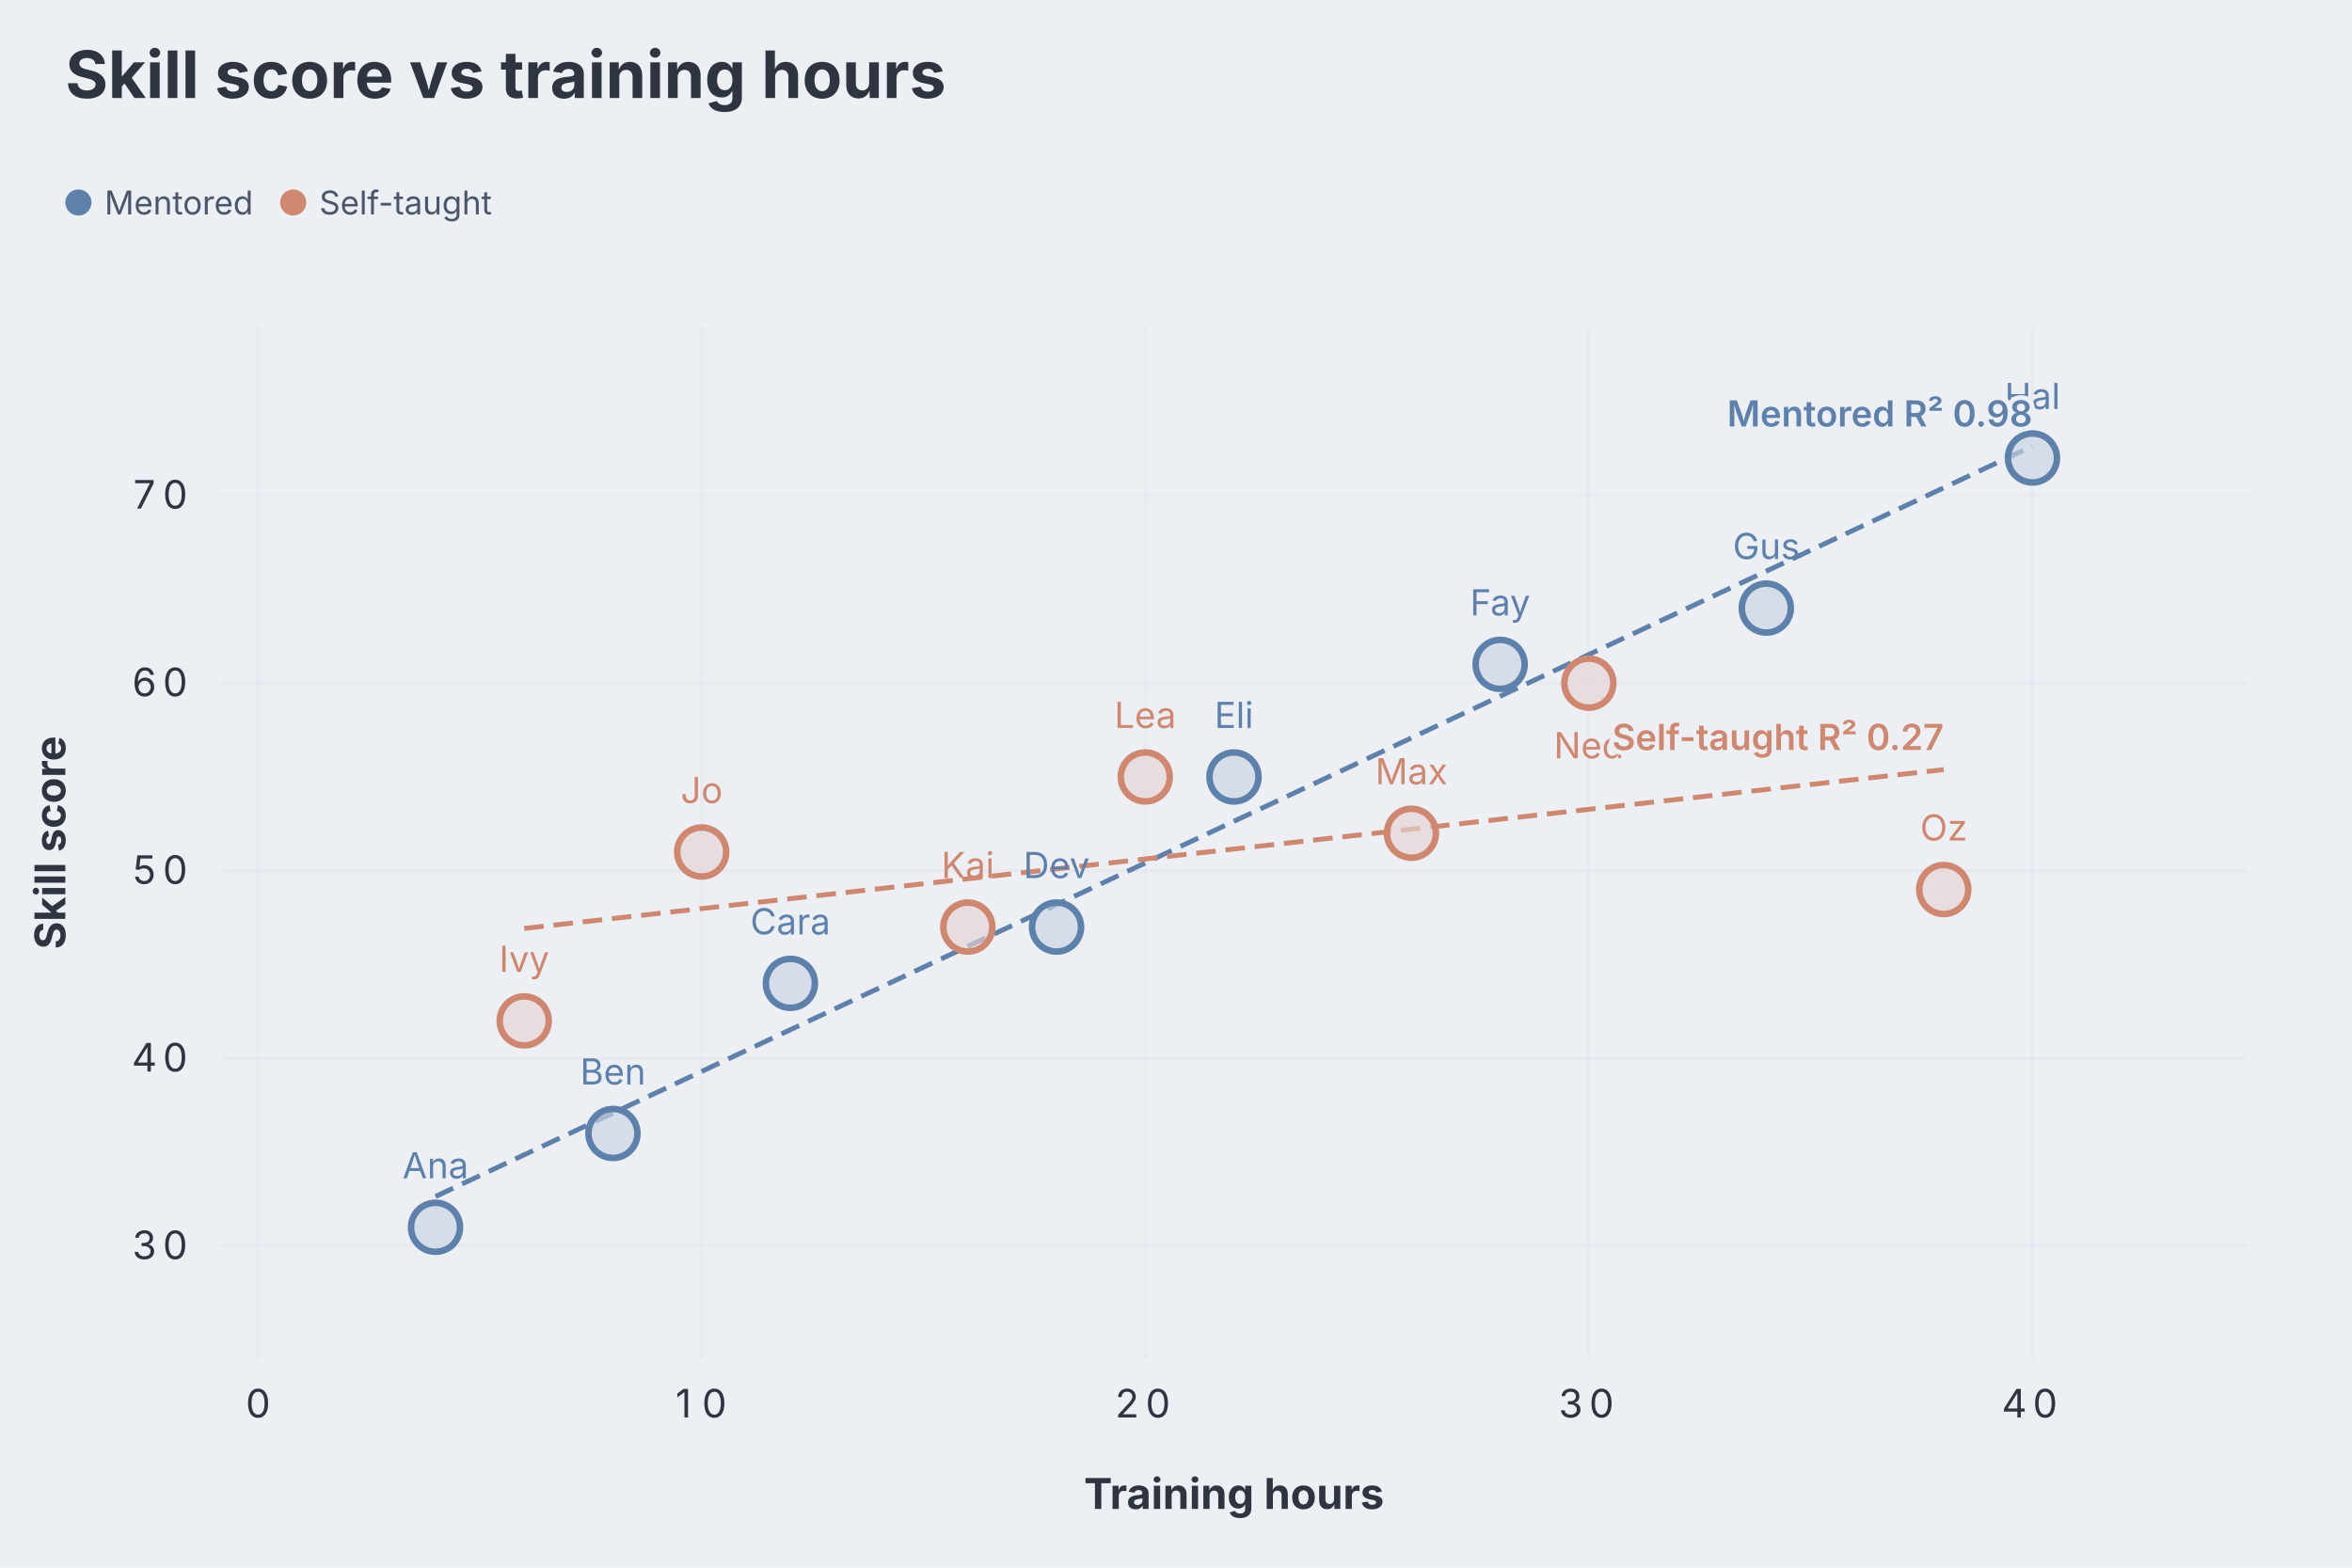
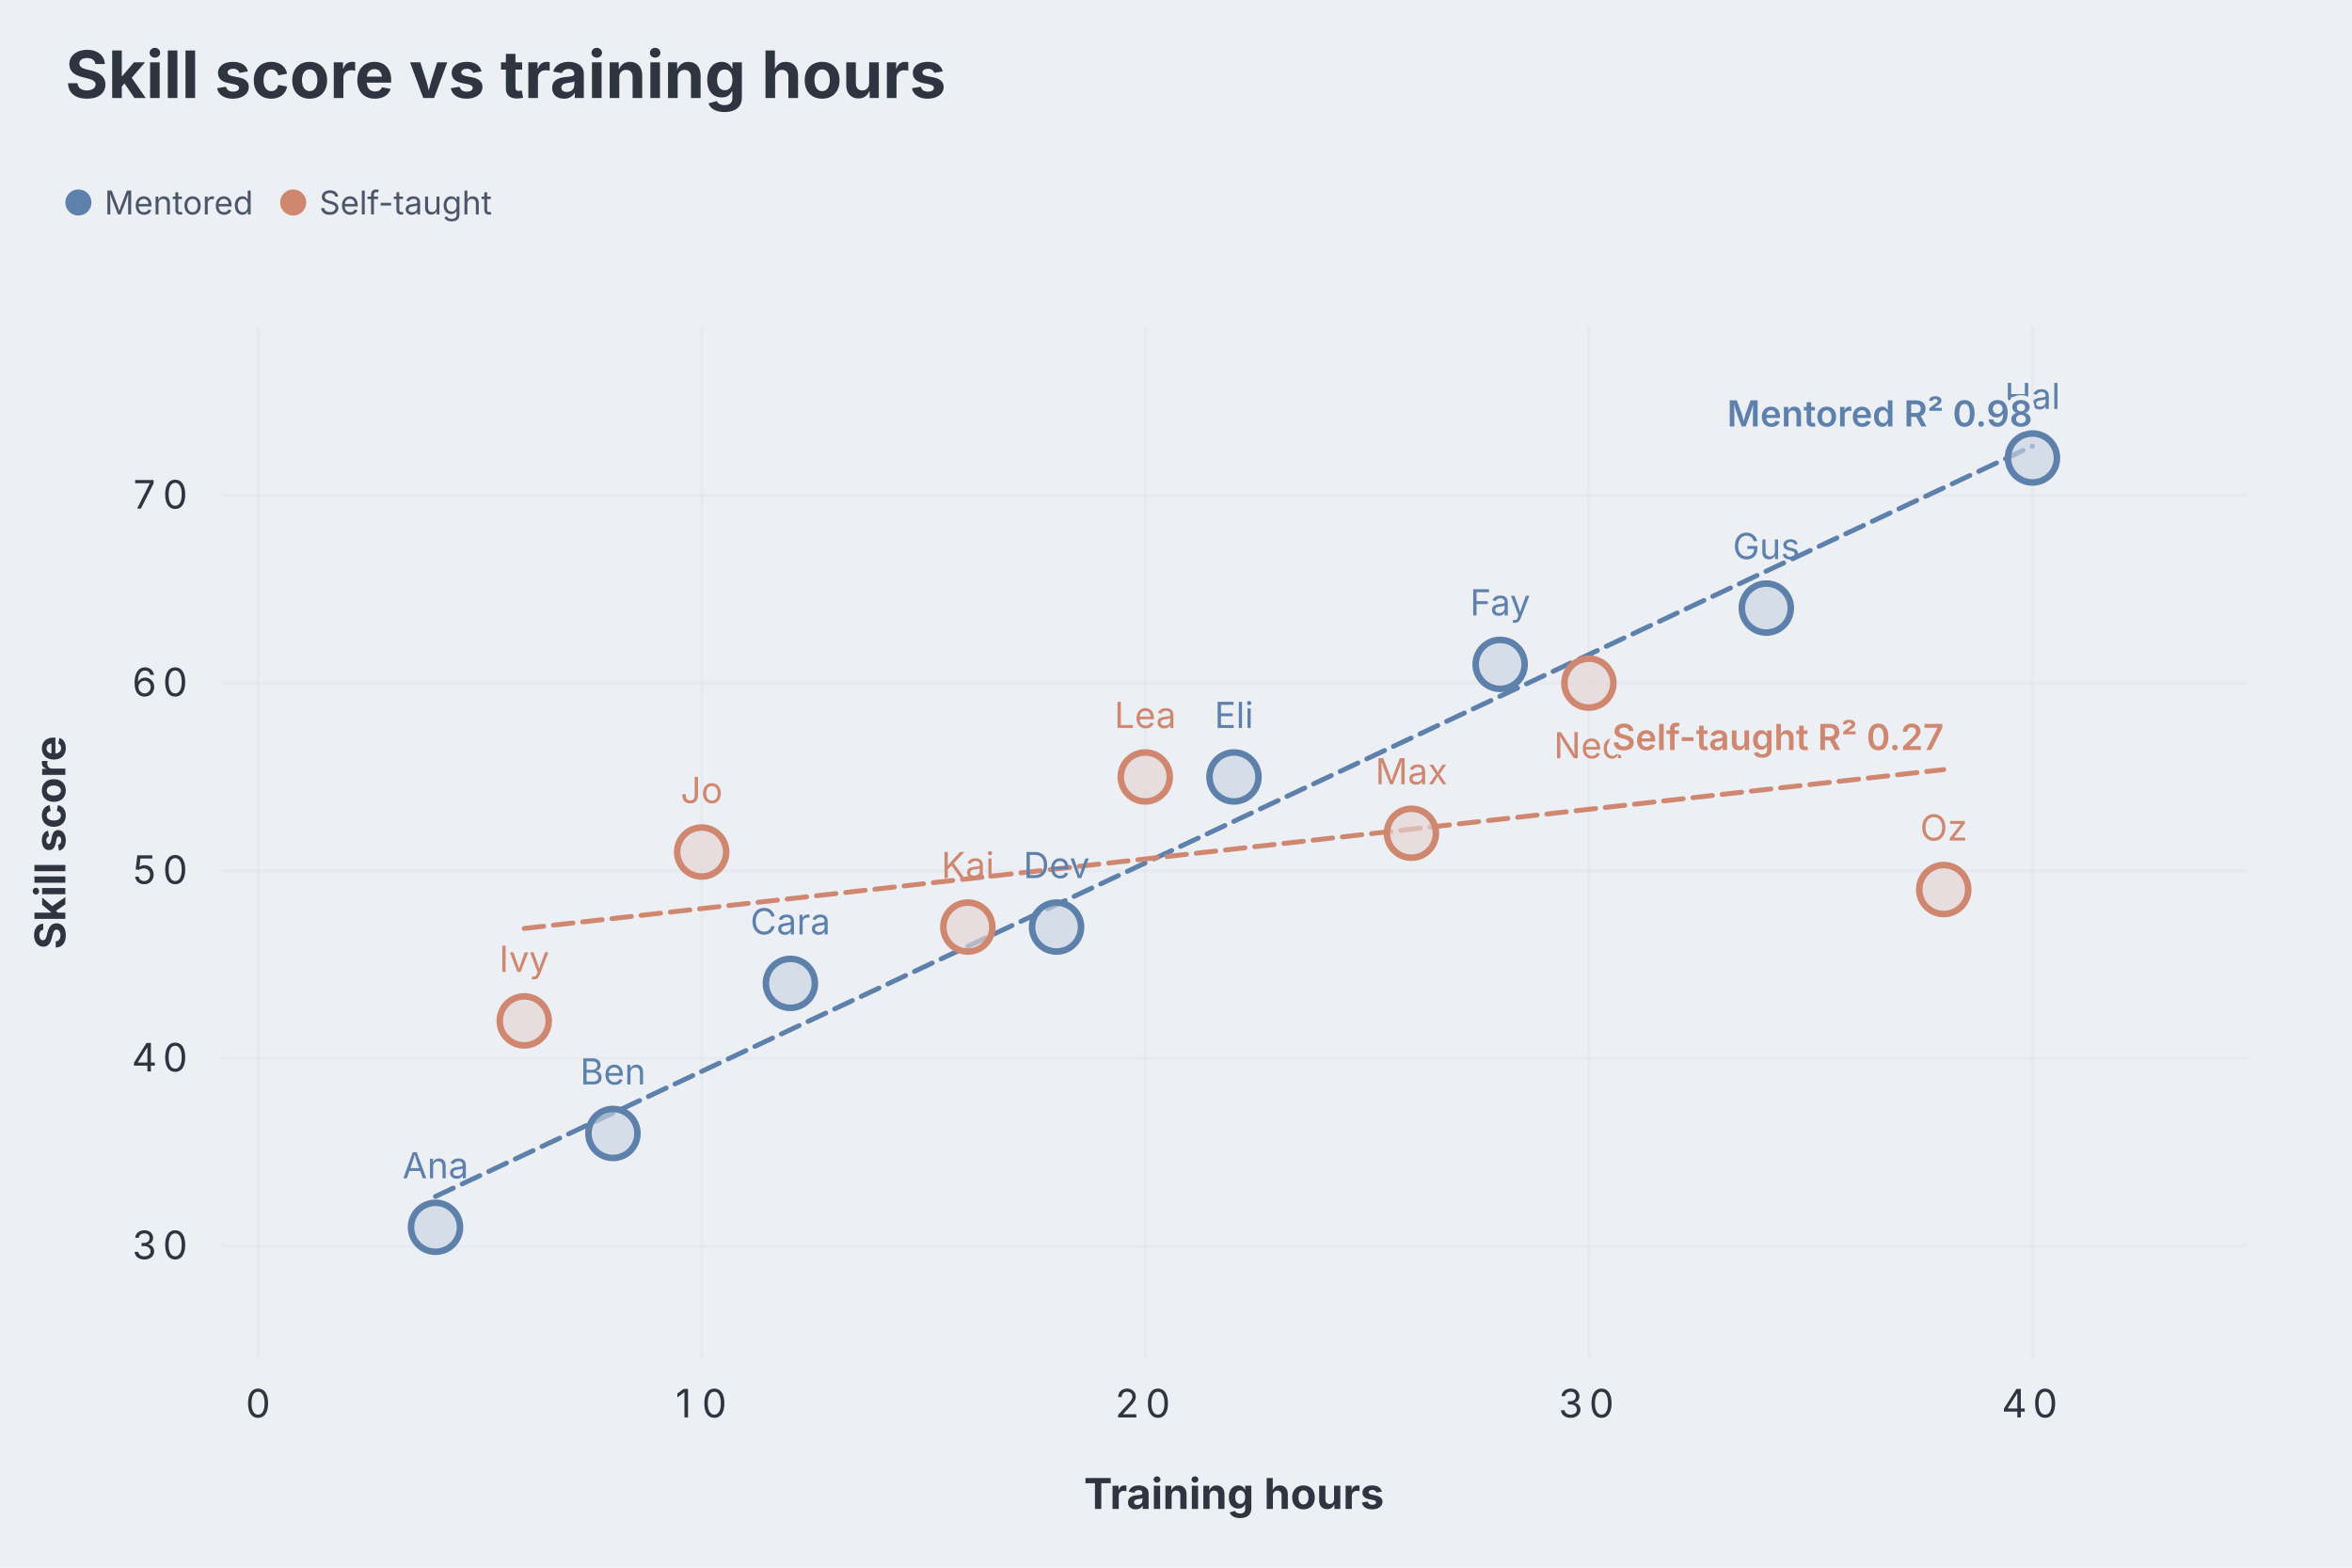
<svg xmlns="http://www.w3.org/2000/svg" aria-describedby="dgmo-desc-e113df1c" role="img" aria-label="Skill score vs training hours — Scatter diagram" width="720" height="480" viewBox="0 0 720 480" style="background: rgb(236, 239, 244); font-family: Inter, system-ui, Avenir, Helvetica, Arial, sans-serif;">
  <style>.dgmo-datum:hover{filter:saturate(1.4) brightness(1.06)}.dgmo-datum{transition:filter .12s ease, opacity .12s ease}@media (hover:hover){svg:has(.dgmo-datum[data-category="Mentored"]:hover) .dgmo-datum:not([data-category="Mentored"]){opacity:0.18}svg:has(.dgmo-datum[data-category="Self-taught"]:hover) .dgmo-datum:not([data-category="Self-taught"]){opacity:0.18}svg:has([data-legend-entry="mentored"]:hover) .dgmo-datum:not([data-category="Mentored"]){opacity:0.18}svg:has(.dgmo-datum[data-category="Mentored"]:hover):has([data-legend-entry="mentored"]) [data-legend-entry]:not([data-legend-entry="mentored"]){opacity:0.18}svg:has([data-legend-entry="self-taught"]:hover) .dgmo-datum:not([data-category="Self-taught"]){opacity:0.18}svg:has(.dgmo-datum[data-category="Self-taught"]:hover):has([data-legend-entry="self-taught"]) [data-legend-entry]:not([data-legend-entry="self-taught"]){opacity:0.18}}</style>
  <rect class="dgmo-canvas-bg" x="0" y="0" width="720" height="480" fill="#eceff4" />
  <text class="chart-title" x="20" y="30" text-anchor="start" fill="#2e3440" font-size="20" font-weight="bold" style="cursor: default;" data-line-number="1">Skill score vs training hours</text>
  <g transform="translate(0,48)">
    <g data-frame-legend="" data-dx="20" transform="translate(20,0)">
      <g class="chart-legend" data-legend-active="group" data-legend-left="0" data-legend-right="138.83">
        <g transform="translate(0,0)" data-legend-group="group">
          <g data-legend-entry="mentored" data-series-name="Mentored">
            <rect x="0" y="0" width="65.75" height="28" fill="transparent" />
            <circle cx="4" cy="14" r="4" fill="#5e81ac" />
            <text x="12" y="14" dominant-baseline="central" font-size="10" fill="#4c566a" font-family="Inter, system-ui, Avenir, Helvetica, Arial, sans-serif">Mentored</text>
          </g>
          <g data-legend-entry="self-taught" data-series-name="Self-taught">
            <rect x="65.75" y="0" width="73.08" height="28" fill="transparent" />
            <circle cx="69.75" cy="14" r="4" fill="#d08770" />
            <text x="77.75" y="14" dominant-baseline="central" font-size="10" fill="#4c566a" font-family="Inter, system-ui, Avenir, Helvetica, Arial, sans-serif">Self-taught</text>
          </g>
        </g>
      </g>
    </g>
  </g>
  <rect class="dgmo-plot-rect" x="67.504" y="100" width="620.496" height="316" fill="transparent" pointer-events="none" />
  <line x1="67.504" x2="688" y1="381.52" y2="381.52" stroke="#d8dee9" stroke-opacity="0.25" />
  <text class="dgmo-tick" x="49.752" y="385.52" text-anchor="middle" fill="#2e3440" font-size="12" font-family="Inter, system-ui, Avenir, Helvetica, Arial, sans-serif">
    <tspan x="45.88">3</tspan>
    <tspan x="53.63">0</tspan>
  </text>
  <line x1="67.504" x2="688" y1="324.069" y2="324.069" stroke="#d8dee9" stroke-opacity="0.25" />
  <text class="dgmo-tick" x="49.752" y="328.069" text-anchor="middle" fill="#2e3440" font-size="12" font-family="Inter, system-ui, Avenir, Helvetica, Arial, sans-serif">
    <tspan x="45.88">4</tspan>
    <tspan x="53.63">0</tspan>
  </text>
  <line x1="67.504" x2="688" y1="266.618" y2="266.618" stroke="#d8dee9" stroke-opacity="0.25" />
  <text class="dgmo-tick" x="49.752" y="270.618" text-anchor="middle" fill="#2e3440" font-size="12" font-family="Inter, system-ui, Avenir, Helvetica, Arial, sans-serif">
    <tspan x="45.88">5</tspan>
    <tspan x="53.63">0</tspan>
  </text>
  <line x1="67.504" x2="688" y1="209.167" y2="209.167" stroke="#d8dee9" stroke-opacity="0.25" />
  <text class="dgmo-tick" x="49.752" y="213.167" text-anchor="middle" fill="#2e3440" font-size="12" font-family="Inter, system-ui, Avenir, Helvetica, Arial, sans-serif">
    <tspan x="45.88">6</tspan>
    <tspan x="53.63">0</tspan>
  </text>
  <line x1="67.504" x2="688" y1="151.716" y2="151.716" stroke="#d8dee9" stroke-opacity="0.25" />
  <text class="dgmo-tick" x="49.752" y="155.716" text-anchor="middle" fill="#2e3440" font-size="12" font-family="Inter, system-ui, Avenir, Helvetica, Arial, sans-serif">
    <tspan x="45.88">7</tspan>
    <tspan x="53.63">0</tspan>
  </text>
  <line x1="79.004" x2="79.004" y1="100" y2="416" stroke="#d8dee9" stroke-opacity="0.25" />
  <text class="dgmo-tick" x="79.004" y="434" text-anchor="middle" fill="#2e3440" font-size="12" font-family="Inter, system-ui, Avenir, Helvetica, Arial, sans-serif">
    <tspan x="79">0</tspan>
  </text>
  <line x1="214.799" x2="214.799" y1="100" y2="416" stroke="#d8dee9" stroke-opacity="0.25" />
  <text class="dgmo-tick" x="214.799" y="434" text-anchor="middle" fill="#2e3440" font-size="12" font-family="Inter, system-ui, Avenir, Helvetica, Arial, sans-serif">
    <tspan x="210.92">1</tspan>
    <tspan x="218.67">0</tspan>
  </text>
  <line x1="350.593" x2="350.593" y1="100" y2="416" stroke="#d8dee9" stroke-opacity="0.25" />
  <text class="dgmo-tick" x="350.593" y="434" text-anchor="middle" fill="#2e3440" font-size="12" font-family="Inter, system-ui, Avenir, Helvetica, Arial, sans-serif">
    <tspan x="346.72">2</tspan>
    <tspan x="354.47">0</tspan>
  </text>
  <line x1="486.388" x2="486.388" y1="100" y2="416" stroke="#d8dee9" stroke-opacity="0.25" />
  <text class="dgmo-tick" x="486.388" y="434" text-anchor="middle" fill="#2e3440" font-size="12" font-family="Inter, system-ui, Avenir, Helvetica, Arial, sans-serif">
    <tspan x="482.51">3</tspan>
    <tspan x="490.26">0</tspan>
  </text>
  <line x1="622.182" x2="622.182" y1="100" y2="416" stroke="#d8dee9" stroke-opacity="0.25" />
  <text class="dgmo-tick" x="622.182" y="434" text-anchor="middle" fill="#2e3440" font-size="12" font-family="Inter, system-ui, Avenir, Helvetica, Arial, sans-serif">
    <tspan x="618.31">4</tspan>
    <tspan x="626.06">0</tspan>
  </text>
  <g class="dgmo-overlay dgmo-overlay-trend" data-line-number="4">
-     <path d="M133.322,366.335L153.691,356.762L174.06,347.189L194.429,337.616L214.799,328.043L235.168,318.47L255.537,308.897L275.906,299.324L296.275,289.751L316.644,280.178L337.014,270.605L357.383,261.032L377.752,251.459L398.121,241.886L418.49,232.313L438.86,222.74L459.229,213.167L479.598,203.594L499.967,194.02L520.336,184.447L540.705,174.874L561.075,165.301L581.444,155.728L601.813,146.155L622.182,136.582" fill="none" stroke="#5e81ac" stroke-width="1.5" stroke-linejoin="round" stroke-dasharray="6 3" />
+     <path d="M133.322,366.335L153.691,356.762L174.06,347.189L194.429,337.616L214.799,328.043L235.168,318.47L255.537,308.897L275.906,299.324L296.275,289.751L316.644,280.178L337.014,270.605L357.383,261.032L377.752,251.459L398.121,241.886L418.49,232.313L438.86,222.74L459.229,213.167L479.598,203.594L499.967,194.02L520.336,184.447L540.705,174.874L561.075,165.301L581.444,155.728L601.813,146.155L622.182,136.582" fill="none" stroke="#5e81ac" stroke-width="1.5" stroke-linejoin="round" stroke-linecap="round" stroke-dasharray="6 3" />
  </g>
  <g class="dgmo-overlay dgmo-overlay-trend" data-line-number="4">
-     <path d="M160.481,284.272L178.587,282.246L196.693,280.22L214.799,278.193L232.904,276.167L251.01,274.141L269.116,272.114L287.222,270.088L305.328,268.062L323.434,266.035L341.54,264.009L359.646,261.983L377.752,259.956L395.858,257.93L413.964,255.904L432.07,253.877L450.176,251.851L468.282,249.825L486.388,247.798L504.494,245.772L522.6,243.746L540.705,241.719L558.811,239.693L576.917,237.667L595.023,235.64" fill="none" stroke="#d08770" stroke-width="1.5" stroke-linejoin="round" stroke-dasharray="6 3" />
+     <path d="M160.481,284.272L178.587,282.246L196.693,280.22L214.799,278.193L232.904,276.167L251.01,274.141L269.116,272.114L287.222,270.088L305.328,268.062L323.434,266.035L341.54,264.009L359.646,261.983L377.752,259.956L395.858,257.93L413.964,255.904L432.07,253.877L450.176,251.851L468.282,249.825L486.388,247.798L504.494,245.772L522.6,243.746L540.705,241.719L558.811,239.693L576.917,237.667L595.023,235.64" fill="none" stroke="#d08770" stroke-width="1.5" stroke-linejoin="round" stroke-linecap="round" stroke-dasharray="6 3" />
  </g>
  <circle cx="133.322" cy="375.775" r="7.5" fill="#c9d4e2" fill-opacity="0.65" stroke="#5e81ac" stroke-width="2" class="dgmo-datum" data-line-number="7" data-emph-key="Ana" data-name="Ana · Mentored" data-value="(4, 31)" data-color="#5e81ac" data-axval-x="4" data-axval-y="31" data-category="Mentored" data-series-name="Mentored" />
  <text class="dgmo-ptlabel" data-line-number="7" x="133.322" y="356.775" text-anchor="middle" dominant-baseline="central" fill="#5e81ac" font-size="11" font-family="Inter, system-ui, Avenir, Helvetica, Arial, sans-serif">Ana</text>
  <circle cx="187.64" cy="347.049" r="7.5" fill="#c9d4e2" fill-opacity="0.65" stroke="#5e81ac" stroke-width="2" class="dgmo-datum" data-line-number="8" data-emph-key="Ben" data-name="Ben · Mentored" data-value="(8, 36)" data-color="#5e81ac" data-axval-x="8" data-axval-y="36" data-category="Mentored" data-series-name="Mentored" />
  <text class="dgmo-ptlabel" data-line-number="8" x="187.64" y="328.049" text-anchor="middle" dominant-baseline="central" fill="#5e81ac" font-size="11" font-family="Inter, system-ui, Avenir, Helvetica, Arial, sans-serif">Ben</text>
  <circle cx="241.957" cy="301.088" r="7.5" fill="#c9d4e2" fill-opacity="0.65" stroke="#5e81ac" stroke-width="2" class="dgmo-datum" data-line-number="9" data-emph-key="Cara" data-name="Cara · Mentored" data-value="(12, 44)" data-color="#5e81ac" data-axval-x="12" data-axval-y="44" data-category="Mentored" data-series-name="Mentored" />
  <text class="dgmo-ptlabel" data-line-number="9" x="241.957" y="282.088" text-anchor="middle" dominant-baseline="central" fill="#5e81ac" font-size="11" font-family="Inter, system-ui, Avenir, Helvetica, Arial, sans-serif">Cara</text>
  <circle cx="323.434" cy="283.853" r="7.5" fill="#c9d4e2" fill-opacity="0.65" stroke="#5e81ac" stroke-width="2" class="dgmo-datum" data-line-number="10" data-emph-key="Dev" data-name="Dev · Mentored" data-value="(18, 47)" data-color="#5e81ac" data-axval-x="18" data-axval-y="47" data-category="Mentored" data-series-name="Mentored" />
  <text class="dgmo-ptlabel" data-line-number="10" x="323.434" y="264.853" text-anchor="middle" dominant-baseline="central" fill="#5e81ac" font-size="11" font-family="Inter, system-ui, Avenir, Helvetica, Arial, sans-serif">Dev</text>
  <circle cx="377.752" cy="237.892" r="7.5" fill="#c9d4e2" fill-opacity="0.65" stroke="#5e81ac" stroke-width="2" class="dgmo-datum" data-line-number="11" data-emph-key="Eli" data-name="Eli · Mentored" data-value="(22, 55)" data-color="#5e81ac" data-axval-x="22" data-axval-y="55" data-category="Mentored" data-series-name="Mentored" />
  <text class="dgmo-ptlabel" data-line-number="11" x="377.752" y="218.892" text-anchor="middle" dominant-baseline="central" fill="#5e81ac" font-size="11" font-family="Inter, system-ui, Avenir, Helvetica, Arial, sans-serif">Eli</text>
  <circle cx="459.229" cy="203.422" r="7.5" fill="#c9d4e2" fill-opacity="0.65" stroke="#5e81ac" stroke-width="2" class="dgmo-datum" data-line-number="12" data-emph-key="Fay" data-name="Fay · Mentored" data-value="(28, 61)" data-color="#5e81ac" data-axval-x="28" data-axval-y="61" data-category="Mentored" data-series-name="Mentored" />
  <text class="dgmo-ptlabel" data-line-number="12" x="459.229" y="184.422" text-anchor="middle" dominant-baseline="central" fill="#5e81ac" font-size="11" font-family="Inter, system-ui, Avenir, Helvetica, Arial, sans-serif">Fay</text>
  <circle cx="540.705" cy="186.186" r="7.5" fill="#c9d4e2" fill-opacity="0.65" stroke="#5e81ac" stroke-width="2" class="dgmo-datum" data-line-number="13" data-emph-key="Gus" data-name="Gus · Mentored" data-value="(34, 64)" data-color="#5e81ac" data-axval-x="34" data-axval-y="64" data-category="Mentored" data-series-name="Mentored" />
  <text class="dgmo-ptlabel" data-line-number="13" x="540.705" y="167.186" text-anchor="middle" dominant-baseline="central" fill="#5e81ac" font-size="11" font-family="Inter, system-ui, Avenir, Helvetica, Arial, sans-serif">Gus</text>
  <circle cx="622.182" cy="140.225" r="7.5" fill="#c9d4e2" fill-opacity="0.65" stroke="#5e81ac" stroke-width="2" class="dgmo-datum" data-line-number="14" data-emph-key="Hal" data-name="Hal · Mentored" data-value="(40, 72)" data-color="#5e81ac" data-axval-x="40" data-axval-y="72" data-category="Mentored" data-series-name="Mentored" />
  <text class="dgmo-ptlabel" data-line-number="14" x="622.182" y="121.225" text-anchor="middle" dominant-baseline="central" fill="#5e81ac" font-size="11" font-family="Inter, system-ui, Avenir, Helvetica, Arial, sans-serif">Hal</text>
  <circle cx="160.481" cy="312.578" r="7.5" fill="#e5d5d3" fill-opacity="0.65" stroke="#d08770" stroke-width="2" class="dgmo-datum" data-line-number="16" data-emph-key="Ivy" data-name="Ivy · Self-taught" data-value="(6, 42)" data-color="#d08770" data-axval-x="6" data-axval-y="42" data-category="Self-taught" data-series-name="Self-taught" />
  <text class="dgmo-ptlabel" data-line-number="16" x="160.481" y="293.578" text-anchor="middle" dominant-baseline="central" fill="#d08770" font-size="11" font-family="Inter, system-ui, Avenir, Helvetica, Arial, sans-serif">Ivy</text>
  <circle cx="214.799" cy="260.873" r="7.5" fill="#e5d5d3" fill-opacity="0.65" stroke="#d08770" stroke-width="2" class="dgmo-datum" data-line-number="17" data-emph-key="Jo" data-name="Jo · Self-taught" data-value="(10, 51)" data-color="#d08770" data-axval-x="10" data-axval-y="51" data-category="Self-taught" data-series-name="Self-taught" />
  <text class="dgmo-ptlabel" data-line-number="17" x="214.799" y="241.873" text-anchor="middle" dominant-baseline="central" fill="#d08770" font-size="11" font-family="Inter, system-ui, Avenir, Helvetica, Arial, sans-serif">Jo</text>
  <circle cx="296.275" cy="283.853" r="7.5" fill="#e5d5d3" fill-opacity="0.65" stroke="#d08770" stroke-width="2" class="dgmo-datum" data-line-number="18" data-emph-key="Kai" data-name="Kai · Self-taught" data-value="(16, 47)" data-color="#d08770" data-axval-x="16" data-axval-y="47" data-category="Self-taught" data-series-name="Self-taught" />
  <text class="dgmo-ptlabel" data-line-number="18" x="296.275" y="264.853" text-anchor="middle" dominant-baseline="central" fill="#d08770" font-size="11" font-family="Inter, system-ui, Avenir, Helvetica, Arial, sans-serif">Kai</text>
  <circle cx="350.593" cy="237.892" r="7.5" fill="#e5d5d3" fill-opacity="0.65" stroke="#d08770" stroke-width="2" class="dgmo-datum" data-line-number="19" data-emph-key="Lea" data-name="Lea · Self-taught" data-value="(20, 55)" data-color="#d08770" data-axval-x="20" data-axval-y="55" data-category="Self-taught" data-series-name="Self-taught" />
  <text class="dgmo-ptlabel" data-line-number="19" x="350.593" y="218.892" text-anchor="middle" dominant-baseline="central" fill="#d08770" font-size="11" font-family="Inter, system-ui, Avenir, Helvetica, Arial, sans-serif">Lea</text>
  <circle cx="432.07" cy="255.127" r="7.5" fill="#e5d5d3" fill-opacity="0.65" stroke="#d08770" stroke-width="2" class="dgmo-datum" data-line-number="20" data-emph-key="Max" data-name="Max · Self-taught" data-value="(26, 52)" data-color="#d08770" data-axval-x="26" data-axval-y="52" data-category="Self-taught" data-series-name="Self-taught" />
  <text class="dgmo-ptlabel" data-line-number="20" x="432.07" y="236.127" text-anchor="middle" dominant-baseline="central" fill="#d08770" font-size="11" font-family="Inter, system-ui, Avenir, Helvetica, Arial, sans-serif">Max</text>
  <circle cx="486.388" cy="209.167" r="7.5" fill="#e5d5d3" fill-opacity="0.65" stroke="#d08770" stroke-width="2" class="dgmo-datum" data-line-number="21" data-emph-key="Ned" data-name="Ned · Self-taught" data-value="(30, 60)" data-color="#d08770" data-axval-x="30" data-axval-y="60" data-category="Self-taught" data-series-name="Self-taught" />
  <text class="dgmo-ptlabel" data-line-number="21" x="486.388" y="228.167" text-anchor="middle" dominant-baseline="central" fill="#d08770" font-size="11" font-family="Inter, system-ui, Avenir, Helvetica, Arial, sans-serif">Ned</text>
  <circle cx="595.023" cy="272.363" r="7.5" fill="#e5d5d3" fill-opacity="0.65" stroke="#d08770" stroke-width="2" class="dgmo-datum" data-line-number="22" data-emph-key="Oz" data-name="Oz · Self-taught" data-value="(38, 49)" data-color="#d08770" data-axval-x="38" data-axval-y="49" data-category="Self-taught" data-series-name="Self-taught" />
  <text class="dgmo-ptlabel" data-line-number="22" x="595.023" y="253.363" text-anchor="middle" dominant-baseline="central" fill="#d08770" font-size="11" font-family="Inter, system-ui, Avenir, Helvetica, Arial, sans-serif">Oz</text>
  <text class="dgmo-overlay-label dgmo-overlay-trend-label" data-line-number="4" x="622.182" y="130.582" text-anchor="end" fill="#5e81ac" font-size="11" font-weight="600" font-family="Inter, system-ui, Avenir, Helvetica, Arial, sans-serif" stroke="#eceff4" stroke-width="3" stroke-linejoin="round" paint-order="stroke">Mentored R² 0.98</text>
  <text class="dgmo-overlay-label dgmo-overlay-trend-label" data-line-number="4" x="595.023" y="229.64" text-anchor="end" fill="#d08770" font-size="11" font-weight="600" font-family="Inter, system-ui, Avenir, Helvetica, Arial, sans-serif" stroke="#eceff4" stroke-width="3" stroke-linejoin="round" paint-order="stroke">Self-taught R² 0.27</text>
  <text x="377.752" y="462" text-anchor="middle" fill="#2e3440" font-size="13" font-family="Inter, system-ui, Avenir, Helvetica, Arial, sans-serif" font-weight="bold">Training hours</text>
  <text transform="translate(20,258) rotate(-90)" text-anchor="middle" fill="#2e3440" font-size="13" font-family="Inter, system-ui, Avenir, Helvetica, Arial, sans-serif" font-weight="bold">Skill score</text>
</svg>
